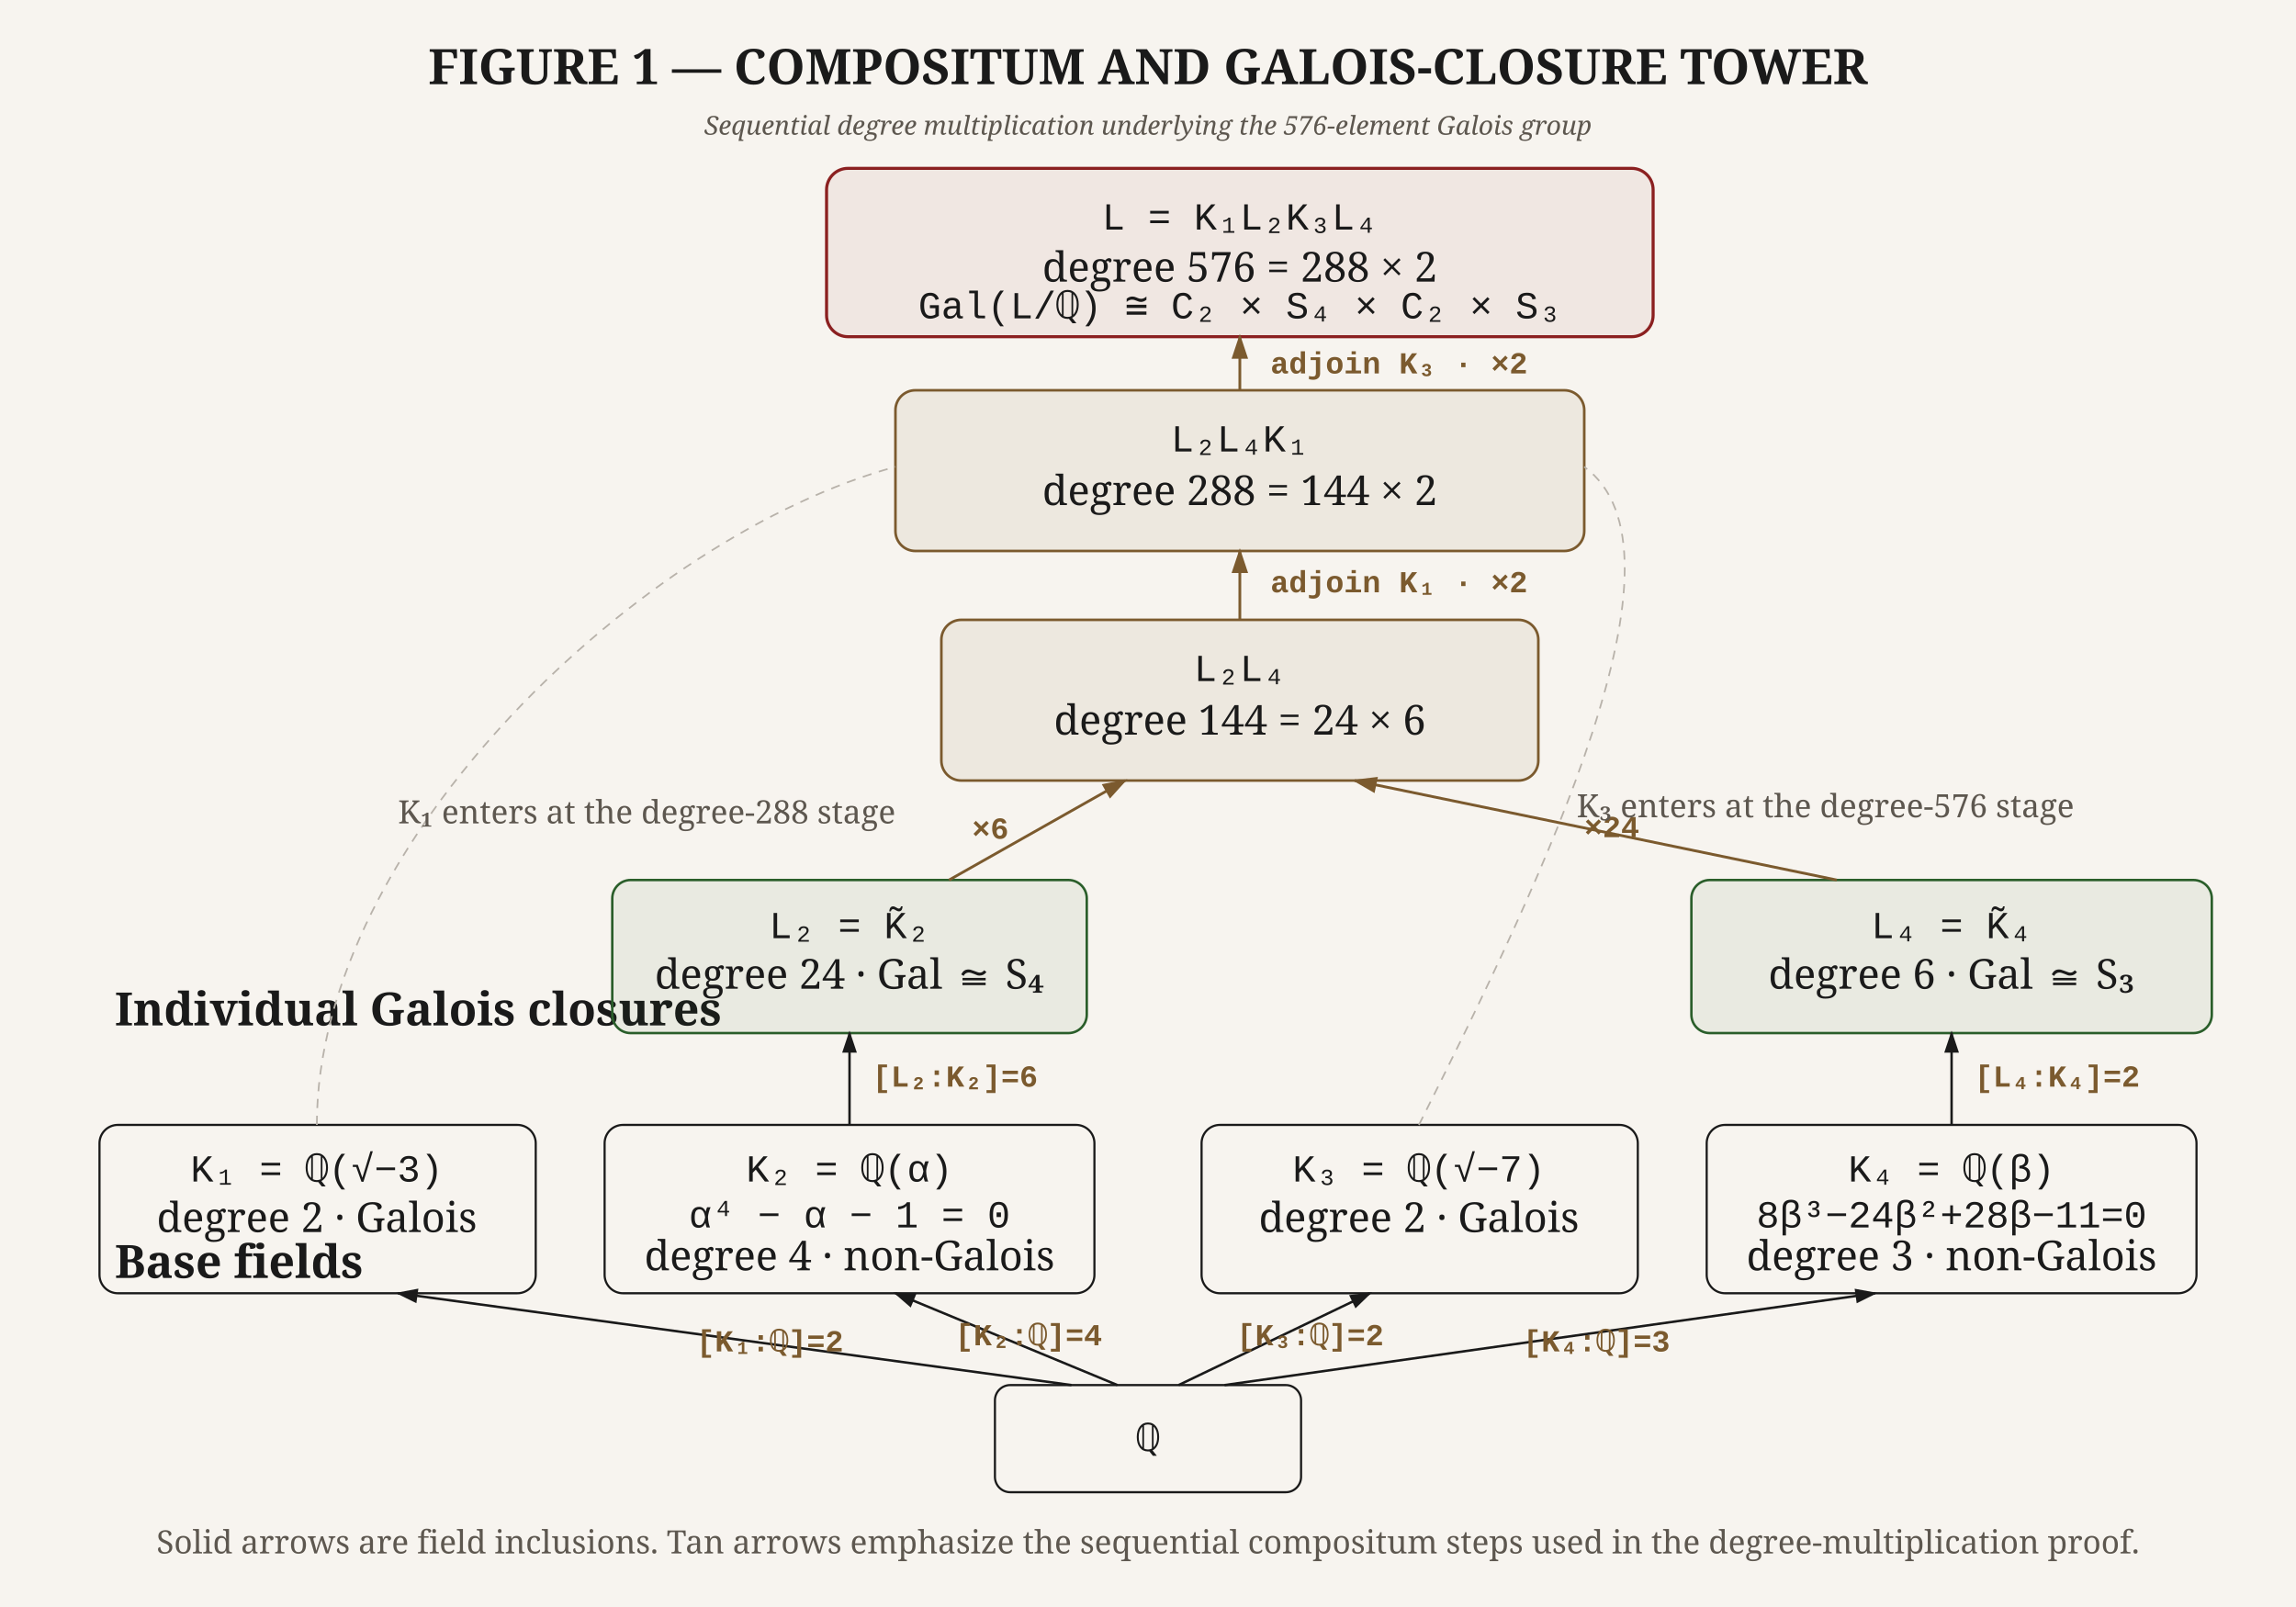
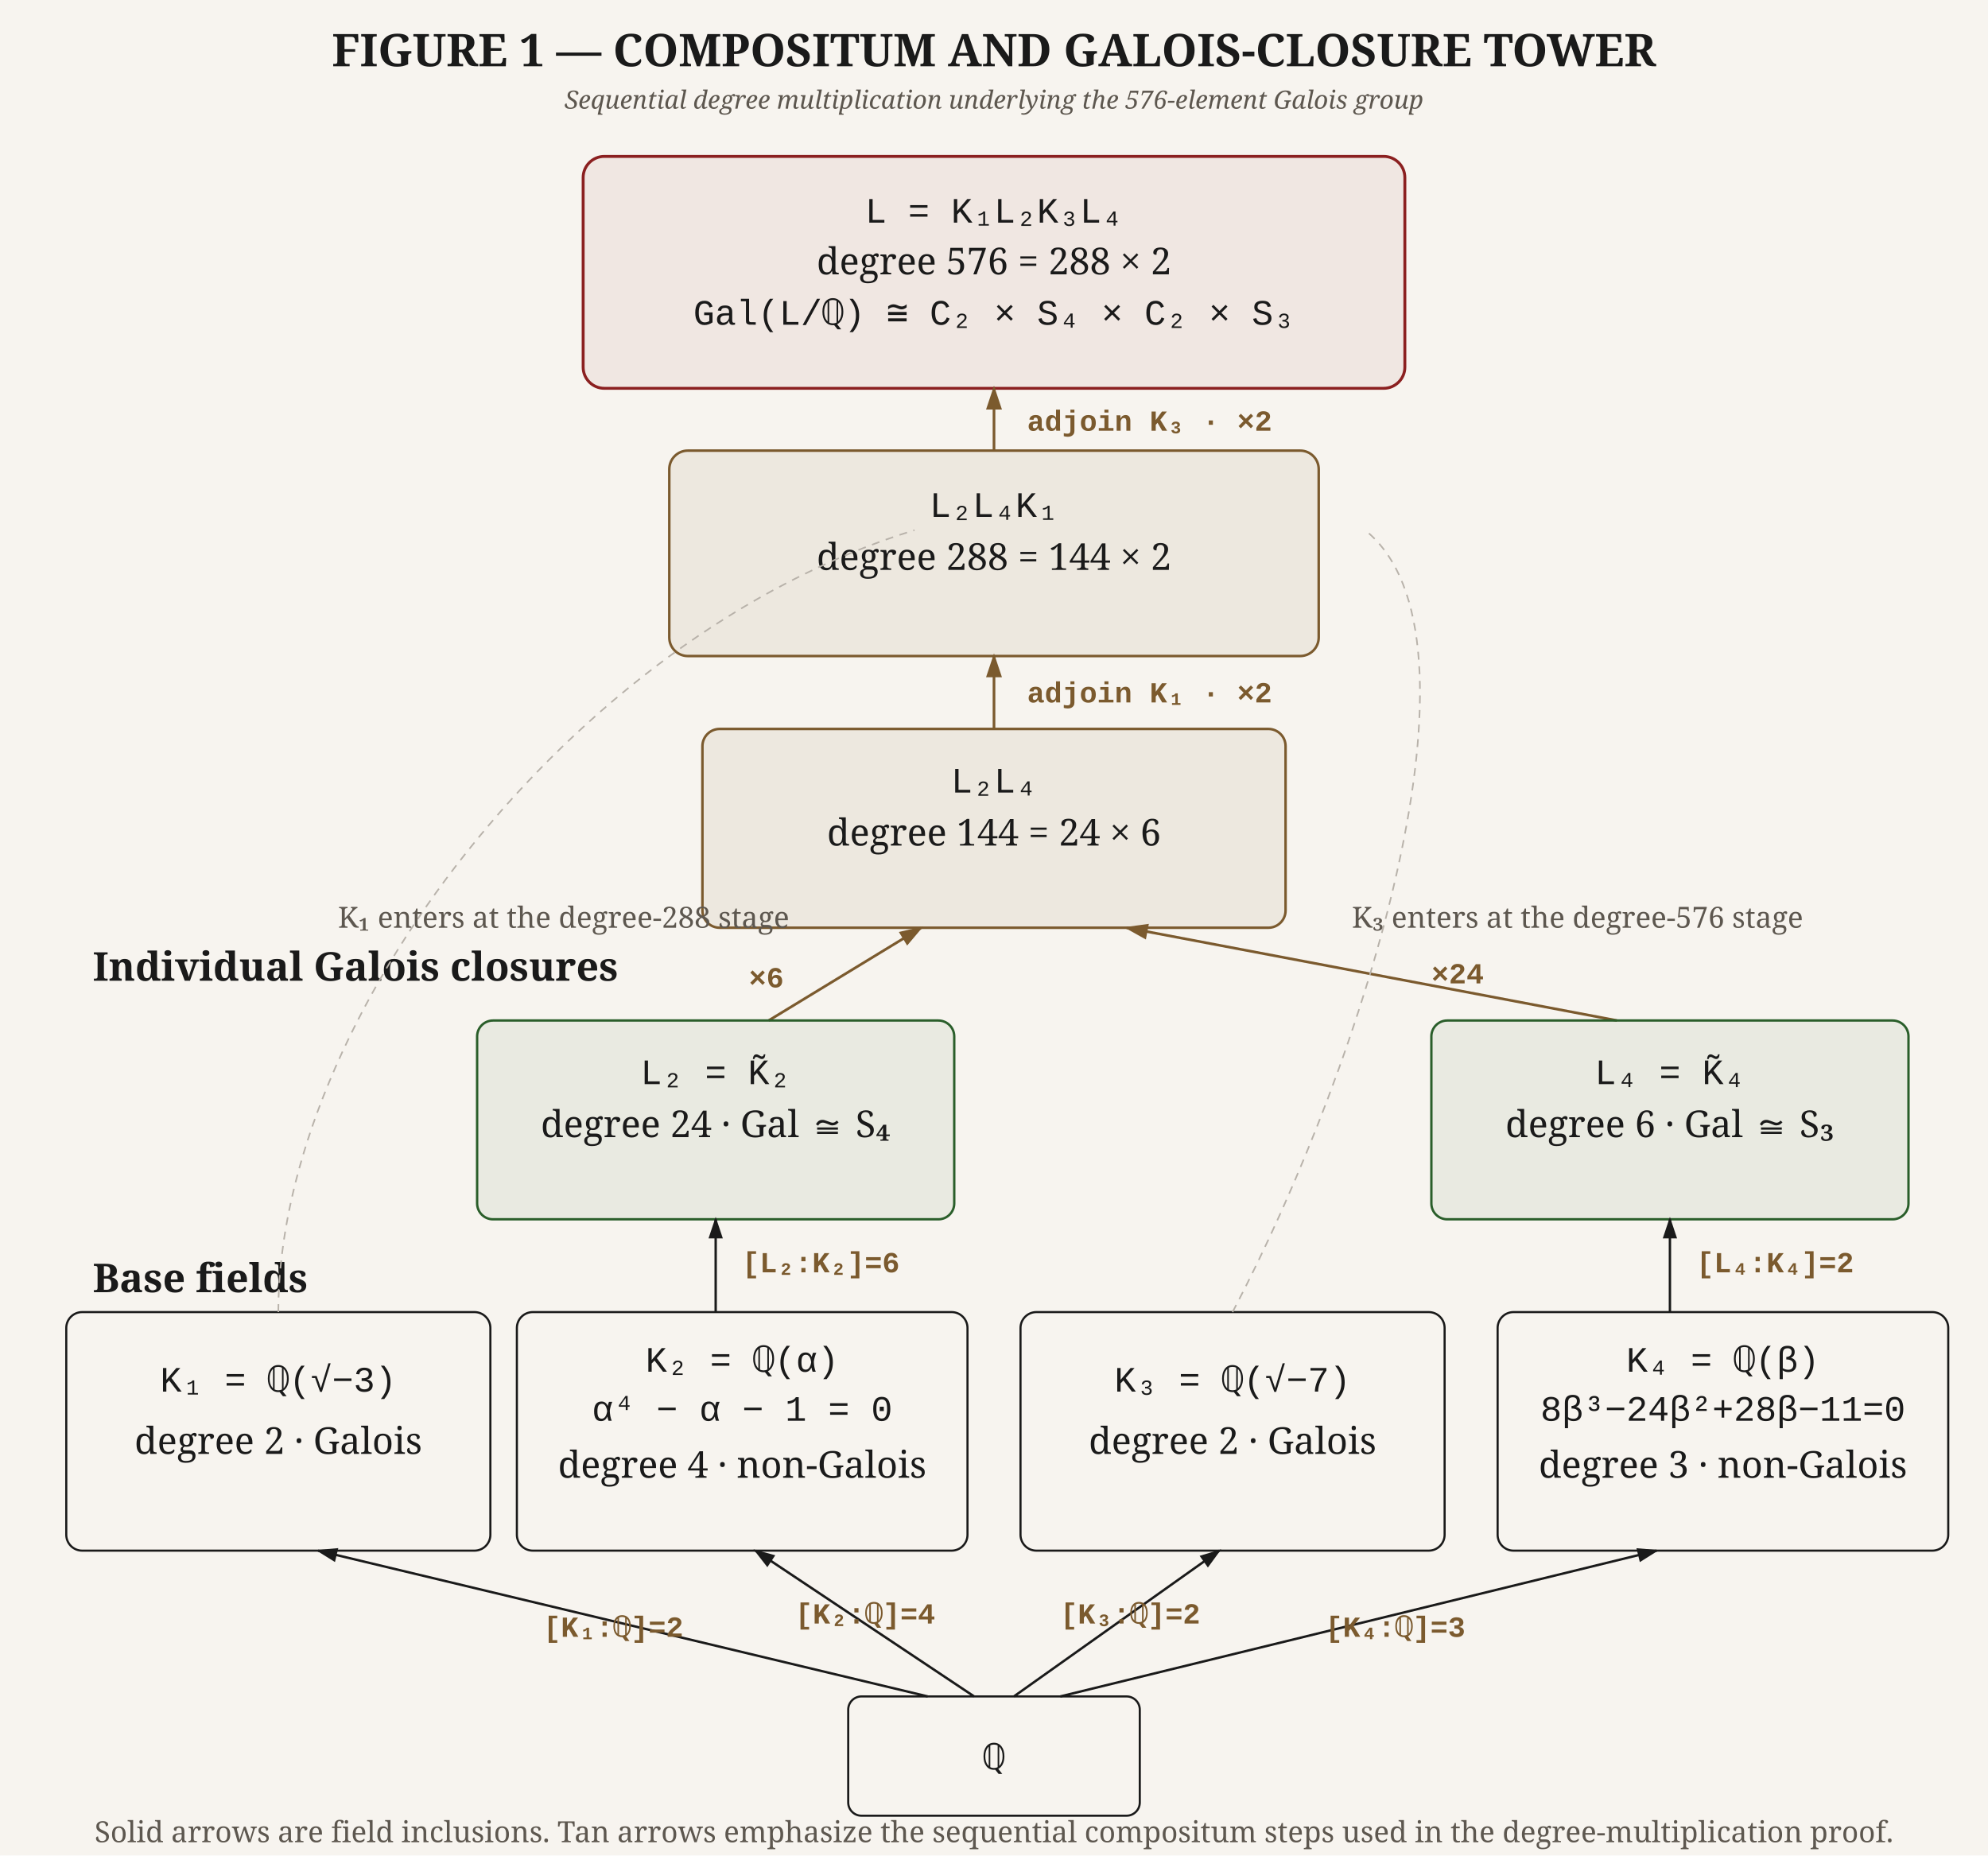
- <svg xmlns="http://www.w3.org/2000/svg" viewBox="0 0 1500 1050" role="img" aria-labelledby="title desc">
-   <rect width="1500" height="1050" fill="#f7f4ef" />
+ <svg xmlns="http://www.w3.org/2000/svg" viewBox="0 0 1500 1400" role="img" aria-labelledby="title desc">
+   <rect width="1500" height="1400" fill="#f7f4ef" />
  <style>
- .title{font-family:"EB Garamond",Georgia,serif;font-size:32px;font-weight:600;fill:#1a1a1a}
- .sub{font-family:"EB Garamond",Georgia,serif;font-size:17px;font-style:italic;fill:#5d574f}
+ .title{font-family:"EB Garamond",Georgia,serif;font-size:34px;font-weight:600;fill:#1a1a1a}
+ .sub{font-family:"EB Garamond",Georgia,serif;font-size:19px;font-style:italic;fill:#5d574f}
.head{font-family:"EB Garamond",Georgia,serif;font-size:30px;font-weight:600;fill:#1a1a1a}
- .body{font-family:"EB Garamond",Georgia,serif;font-size:27px;fill:#1a1a1a}
- .small{font-family:"EB Garamond",Georgia,serif;font-size:21px;fill:#5d574f}
- .mono{font-family:"JetBrains Mono","Courier New",monospace;font-size:25px;fill:#1a1a1a}
- .degree{font-family:"JetBrains Mono","Courier New",monospace;font-size:20px;fill:#7b5a2e;font-weight:700}
- .field{fill:none;stroke:#1a1a1a;stroke-width:1.4}
- .closure{fill:#2a5e2a;fill-opacity:.07;stroke:#2a5e2a;stroke-width:1.6}
- .compositum{fill:#7b5a2e;fill-opacity:.08;stroke:#7b5a2e;stroke-width:1.7}
- .top{fill:#8b2020;fill-opacity:.06;stroke:#8b2020;stroke-width:2}
- .incl{stroke:#1a1a1a;stroke-width:1.6;fill:none;marker-end:url(#arrow)}
- .join{stroke:#7b5a2e;stroke-width:1.8;fill:none;marker-end:url(#arrowTan)}
- .guide{stroke:#b8b2aa;stroke-width:1.1;stroke-dasharray:6 5;fill:none}
+ .body{font-family:"EB Garamond",Georgia,serif;font-size:28px;fill:#1a1a1a}
+ .small{font-family:"EB Garamond",Georgia,serif;font-size:22px;fill:#5d574f}
+ .mono{font-family:"JetBrains Mono","Courier New",monospace;font-size:27px;fill:#1a1a1a}
+ .degree{font-family:"JetBrains Mono","Courier New",monospace;font-size:22px;fill:#7b5a2e;font-weight:700}
+ .field{fill:none;stroke:#1a1a1a;stroke-width:1.6}
+ .closure{fill:#2a5e2a;fill-opacity:.07;stroke:#2a5e2a;stroke-width:1.8}
+ .compositum{fill:#7b5a2e;fill-opacity:.08;stroke:#7b5a2e;stroke-width:1.9}
+ .top{fill:#8b2020;fill-opacity:.06;stroke:#8b2020;stroke-width:2.2}
+ .incl{stroke:#1a1a1a;stroke-width:1.8;fill:none;marker-end:url(#arrow)}
+ .join{stroke:#7b5a2e;stroke-width:2;fill:none;marker-end:url(#arrowTan)}
+ .guide{stroke:#b8b2aa;stroke-width:1.2;stroke-dasharray:6 5;fill:none}
</style>
  <defs>
    <marker id="arrow" markerWidth="10" markerHeight="10" refX="8" refY="3" orient="auto">
      <path d="M0,0 L0,6 L9,3 z" fill="#1a1a1a" />
    </marker>
    <marker id="arrowTan" markerWidth="10" markerHeight="10" refX="8" refY="3" orient="auto">
      <path d="M0,0 L0,6 L9,3 z" fill="#7b5a2e" />
    </marker>
  </defs>
-   <text x="750" y="55" text-anchor="middle" class="title">FIGURE 1 — COMPOSITUM AND GALOIS-CLOSURE TOWER</text>
-   <text x="750" y="88" text-anchor="middle" class="sub">Sequential degree multiplication underlying the 576-element Galois group</text>
-   <rect x="650" y="905" width="200" height="70" rx="10" class="field" />
-   <text x="750" y="948" text-anchor="middle" class="mono">ℚ</text>
-   <text x="75" y="835" class="head">Base fields</text>
-   <rect x="65" y="735" width="285" height="110" rx="12" class="field" />
-   <text x="207" y="772" text-anchor="middle" class="mono">K₁ = ℚ(√−3)</text>
-   <text x="207" y="805" text-anchor="middle" class="body">degree 2 · Galois</text>
-   <rect x="395" y="735" width="320" height="110" rx="12" class="field" />
-   <text x="555" y="772" text-anchor="middle" class="mono">K₂ = ℚ(α)</text>
-   <text x="555" y="802" text-anchor="middle" class="mono">α⁴ − α − 1 = 0</text>
-   <text x="555" y="830" text-anchor="middle" class="body">degree 4 · non-Galois</text>
-   <rect x="785" y="735" width="285" height="110" rx="12" class="field" />
-   <text x="927" y="772" text-anchor="middle" class="mono">K₃ = ℚ(√−7)</text>
-   <text x="927" y="805" text-anchor="middle" class="body">degree 2 · Galois</text>
-   <rect x="1115" y="735" width="320" height="110" rx="12" class="field" />
-   <text x="1275" y="772" text-anchor="middle" class="mono">K₄ = ℚ(β)</text>
-   <text x="1275" y="802" text-anchor="middle" class="mono">8β³−24β²+28β−11=0</text>
-   <text x="1275" y="830" text-anchor="middle" class="body">degree 3 · non-Galois</text>
-   <line x1="700" y1="905" x2="260" y2="845" class="incl" />
-   <text x="455" y="883" class="degree">[K₁:ℚ]=2</text>
-   <line x1="730" y1="905" x2="585" y2="845" class="incl" />
-   <text x="624" y="879" class="degree">[K₂:ℚ]=4</text>
-   <line x1="770" y1="905" x2="895" y2="845" class="incl" />
-   <text x="808" y="879" class="degree">[K₃:ℚ]=2</text>
-   <line x1="800" y1="905" x2="1225" y2="845" class="incl" />
-   <text x="995" y="883" class="degree">[K₄:ℚ]=3</text>
-   <text x="75" y="670" class="head">Individual Galois closures</text>
-   <rect x="400" y="575" width="310" height="100" rx="12" class="closure" />
-   <text x="555" y="613" text-anchor="middle" class="mono">L₂ = K̃₂</text>
-   <text x="555" y="646" text-anchor="middle" class="body">degree 24 · Gal ≅ S₄</text>
-   <rect x="1105" y="575" width="340" height="100" rx="12" class="closure" />
-   <text x="1275" y="613" text-anchor="middle" class="mono">L₄ = K̃₄</text>
-   <text x="1275" y="646" text-anchor="middle" class="body">degree 6 · Gal ≅ S₃</text>
-   <line x1="555" y1="735" x2="555" y2="675" class="incl" />
-   <text x="570" y="710" class="degree">[L₂:K₂]=6</text>
-   <line x1="1275" y1="735" x2="1275" y2="675" class="incl" />
-   <text x="1290" y="710" class="degree">[L₄:K₄]=2</text>
-   <rect x="615" y="405" width="390" height="105" rx="13" class="compositum" />
-   <text x="810" y="445" text-anchor="middle" class="mono">L₂L₄</text>
-   <text x="810" y="480" text-anchor="middle" class="body">degree 144 = 24 × 6</text>
-   <line x1="620" y1="575" x2="735" y2="510" class="join" />
-   <text x="635" y="548" class="degree">×6</text>
-   <line x1="1200" y1="575" x2="885" y2="510" class="join" />
-   <text x="1035" y="547" class="degree">×24</text>
-   <rect x="585" y="255" width="450" height="105" rx="13" class="compositum" />
-   <text x="810" y="295" text-anchor="middle" class="mono">L₂L₄K₁</text>
-   <text x="810" y="330" text-anchor="middle" class="body">degree 288 = 144 × 2</text>
-   <line x1="810" y1="405" x2="810" y2="360" class="join" />
-   <text x="830" y="387" class="degree">adjoin K₁ · ×2</text>
-   <rect x="540" y="110" width="540" height="110" rx="14" class="top" />
-   <text x="810" y="150" text-anchor="middle" class="mono">L = K₁L₂K₃L₄</text>
-   <text x="810" y="184" text-anchor="middle" class="body">degree 576 = 288 × 2</text>
-   <text x="810" y="208" text-anchor="middle" class="mono">Gal(L/ℚ) ≅ C₂ × S₄ × C₂ × S₃</text>
-   <line x1="810" y1="255" x2="810" y2="220" class="join" />
-   <text x="830" y="244" class="degree">adjoin K₃ · ×2</text>
-   <path d="M207 735 C207 550,420 350,585 305" class="guide" />
-   <text x="260" y="538" class="small">K₁ enters at the degree-288 stage</text>
-   <path d="M927 735 C1010 570,1110 360,1035 305" class="guide" />
-   <text x="1030" y="534" class="small">K₃ enters at the degree-576 stage</text>
-   <text x="750" y="1015" text-anchor="middle" class="small">Solid arrows are field inclusions. Tan arrows emphasize the sequential compositum steps used in the degree-multiplication proof.</text>
+   <text x="750" y="50" text-anchor="middle" class="title">FIGURE 1 — COMPOSITUM AND GALOIS-CLOSURE TOWER</text>
+   <text x="750" y="82" text-anchor="middle" class="sub">Sequential degree multiplication underlying the 576-element Galois group</text>
+   <rect x="440" y="118" width="620" height="175" rx="16" class="top" />
+   <text x="750" y="168" text-anchor="middle" class="mono">L = K₁L₂K₃L₄</text>
+   <text x="750" y="207" text-anchor="middle" class="body">degree 576 = 288 × 2</text>
+   <text x="750" y="245" text-anchor="middle" class="mono">Gal(L/ℚ) ≅ C₂ × S₄ × C₂ × S₃</text>
+   <line x1="750" y1="340" x2="750" y2="293" class="join" />
+   <text x="775" y="325" class="degree">adjoin K₃ · ×2</text>
+   <rect x="505" y="340" width="490" height="155" rx="14" class="compositum" />
+   <text x="750" y="390" text-anchor="middle" class="mono">L₂L₄K₁</text>
+   <text x="750" y="430" text-anchor="middle" class="body">degree 288 = 144 × 2</text>
+   <line x1="750" y1="550" x2="750" y2="495" class="join" />
+   <text x="775" y="530" class="degree">adjoin K₁ · ×2</text>
+   <rect x="530" y="550" width="440" height="150" rx="13" class="compositum" />
+   <text x="750" y="598" text-anchor="middle" class="mono">L₂L₄</text>
+   <text x="750" y="638" text-anchor="middle" class="body">degree 144 = 24 × 6</text>
+   <line x1="580" y1="770" x2="695" y2="700" class="join" />
+   <text x="565" y="745" class="degree">×6</text>
+   <line x1="1220" y1="770" x2="850" y2="700" class="join" />
+   <text x="1080" y="742" class="degree">×24</text>
+   <text x="70" y="740" class="head">Individual Galois closures</text>
+   <rect x="360" y="770" width="360" height="150" rx="12" class="closure" />
+   <text x="540" y="818" text-anchor="middle" class="mono">L₂ = K̃₂</text>
+   <text x="540" y="858" text-anchor="middle" class="body">degree 24 · Gal ≅ S₄</text>
+   <rect x="1080" y="770" width="360" height="150" rx="12" class="closure" />
+   <text x="1260" y="818" text-anchor="middle" class="mono">L₄ = K̃₄</text>
+   <text x="1260" y="858" text-anchor="middle" class="body">degree 6 · Gal ≅ S₃</text>
+   <line x1="540" y1="990" x2="540" y2="920" class="incl" />
+   <text x="560" y="960" class="degree">[L₂:K₂]=6</text>
+   <line x1="1260" y1="990" x2="1260" y2="920" class="incl" />
+   <text x="1280" y="960" class="degree">[L₄:K₄]=2</text>
+   <text x="70" y="975" class="head">Base fields</text>
+   <rect x="50" y="990" width="320" height="180" rx="12" class="field" />
+   <text x="210" y="1050" text-anchor="middle" class="mono">K₁ = ℚ(√−3)</text>
+   <text x="210" y="1097" text-anchor="middle" class="body">degree 2 · Galois</text>
+   <rect x="390" y="990" width="340" height="180" rx="12" class="field" />
+   <text x="560" y="1035" text-anchor="middle" class="mono">K₂ = ℚ(α)</text>
+   <text x="560" y="1072" text-anchor="middle" class="mono">α⁴ − α − 1 = 0</text>
+   <text x="560" y="1115" text-anchor="middle" class="body">degree 4 · non-Galois</text>
+   <rect x="770" y="990" width="320" height="180" rx="12" class="field" />
+   <text x="930" y="1050" text-anchor="middle" class="mono">K₃ = ℚ(√−7)</text>
+   <text x="930" y="1097" text-anchor="middle" class="body">degree 2 · Galois</text>
+   <rect x="1130" y="990" width="340" height="180" rx="12" class="field" />
+   <text x="1300" y="1035" text-anchor="middle" class="mono">K₄ = ℚ(β)</text>
+   <text x="1300" y="1072" text-anchor="middle" class="mono">8β³−24β²+28β−11=0</text>
+   <text x="1300" y="1115" text-anchor="middle" class="body">degree 3 · non-Galois</text>
+   <rect x="640" y="1280" width="220" height="90" rx="10" class="field" />
+   <text x="750" y="1335" text-anchor="middle" class="mono">ℚ</text>
+   <line x1="700" y1="1280" x2="240" y2="1170" class="incl" />
+   <text x="410" y="1235" class="degree">[K₁:ℚ]=2</text>
+   <line x1="735" y1="1280" x2="570" y2="1170" class="incl" />
+   <text x="600" y="1225" class="degree">[K₂:ℚ]=4</text>
+   <line x1="765" y1="1280" x2="920" y2="1170" class="incl" />
+   <text x="800" y="1225" class="degree">[K₃:ℚ]=2</text>
+   <line x1="800" y1="1280" x2="1250" y2="1170" class="incl" />
+   <text x="1000" y="1235" class="degree">[K₄:ℚ]=3</text>
+   <path d="M210 990 C210 770,430 480,690 400" class="guide" />
+   <text x="255" y="700" class="small">K₁ enters at the degree-288 stage</text>
+   <path d="M930 990 C1030 800,1130 480,1030 400" class="guide" />
+   <text x="1020" y="700" class="small">K₃ enters at the degree-576 stage</text>
+   <text x="750" y="1390" text-anchor="middle" class="small">Solid arrows are field inclusions. Tan arrows emphasize the sequential compositum steps used in the degree-multiplication proof.</text>
</svg>
